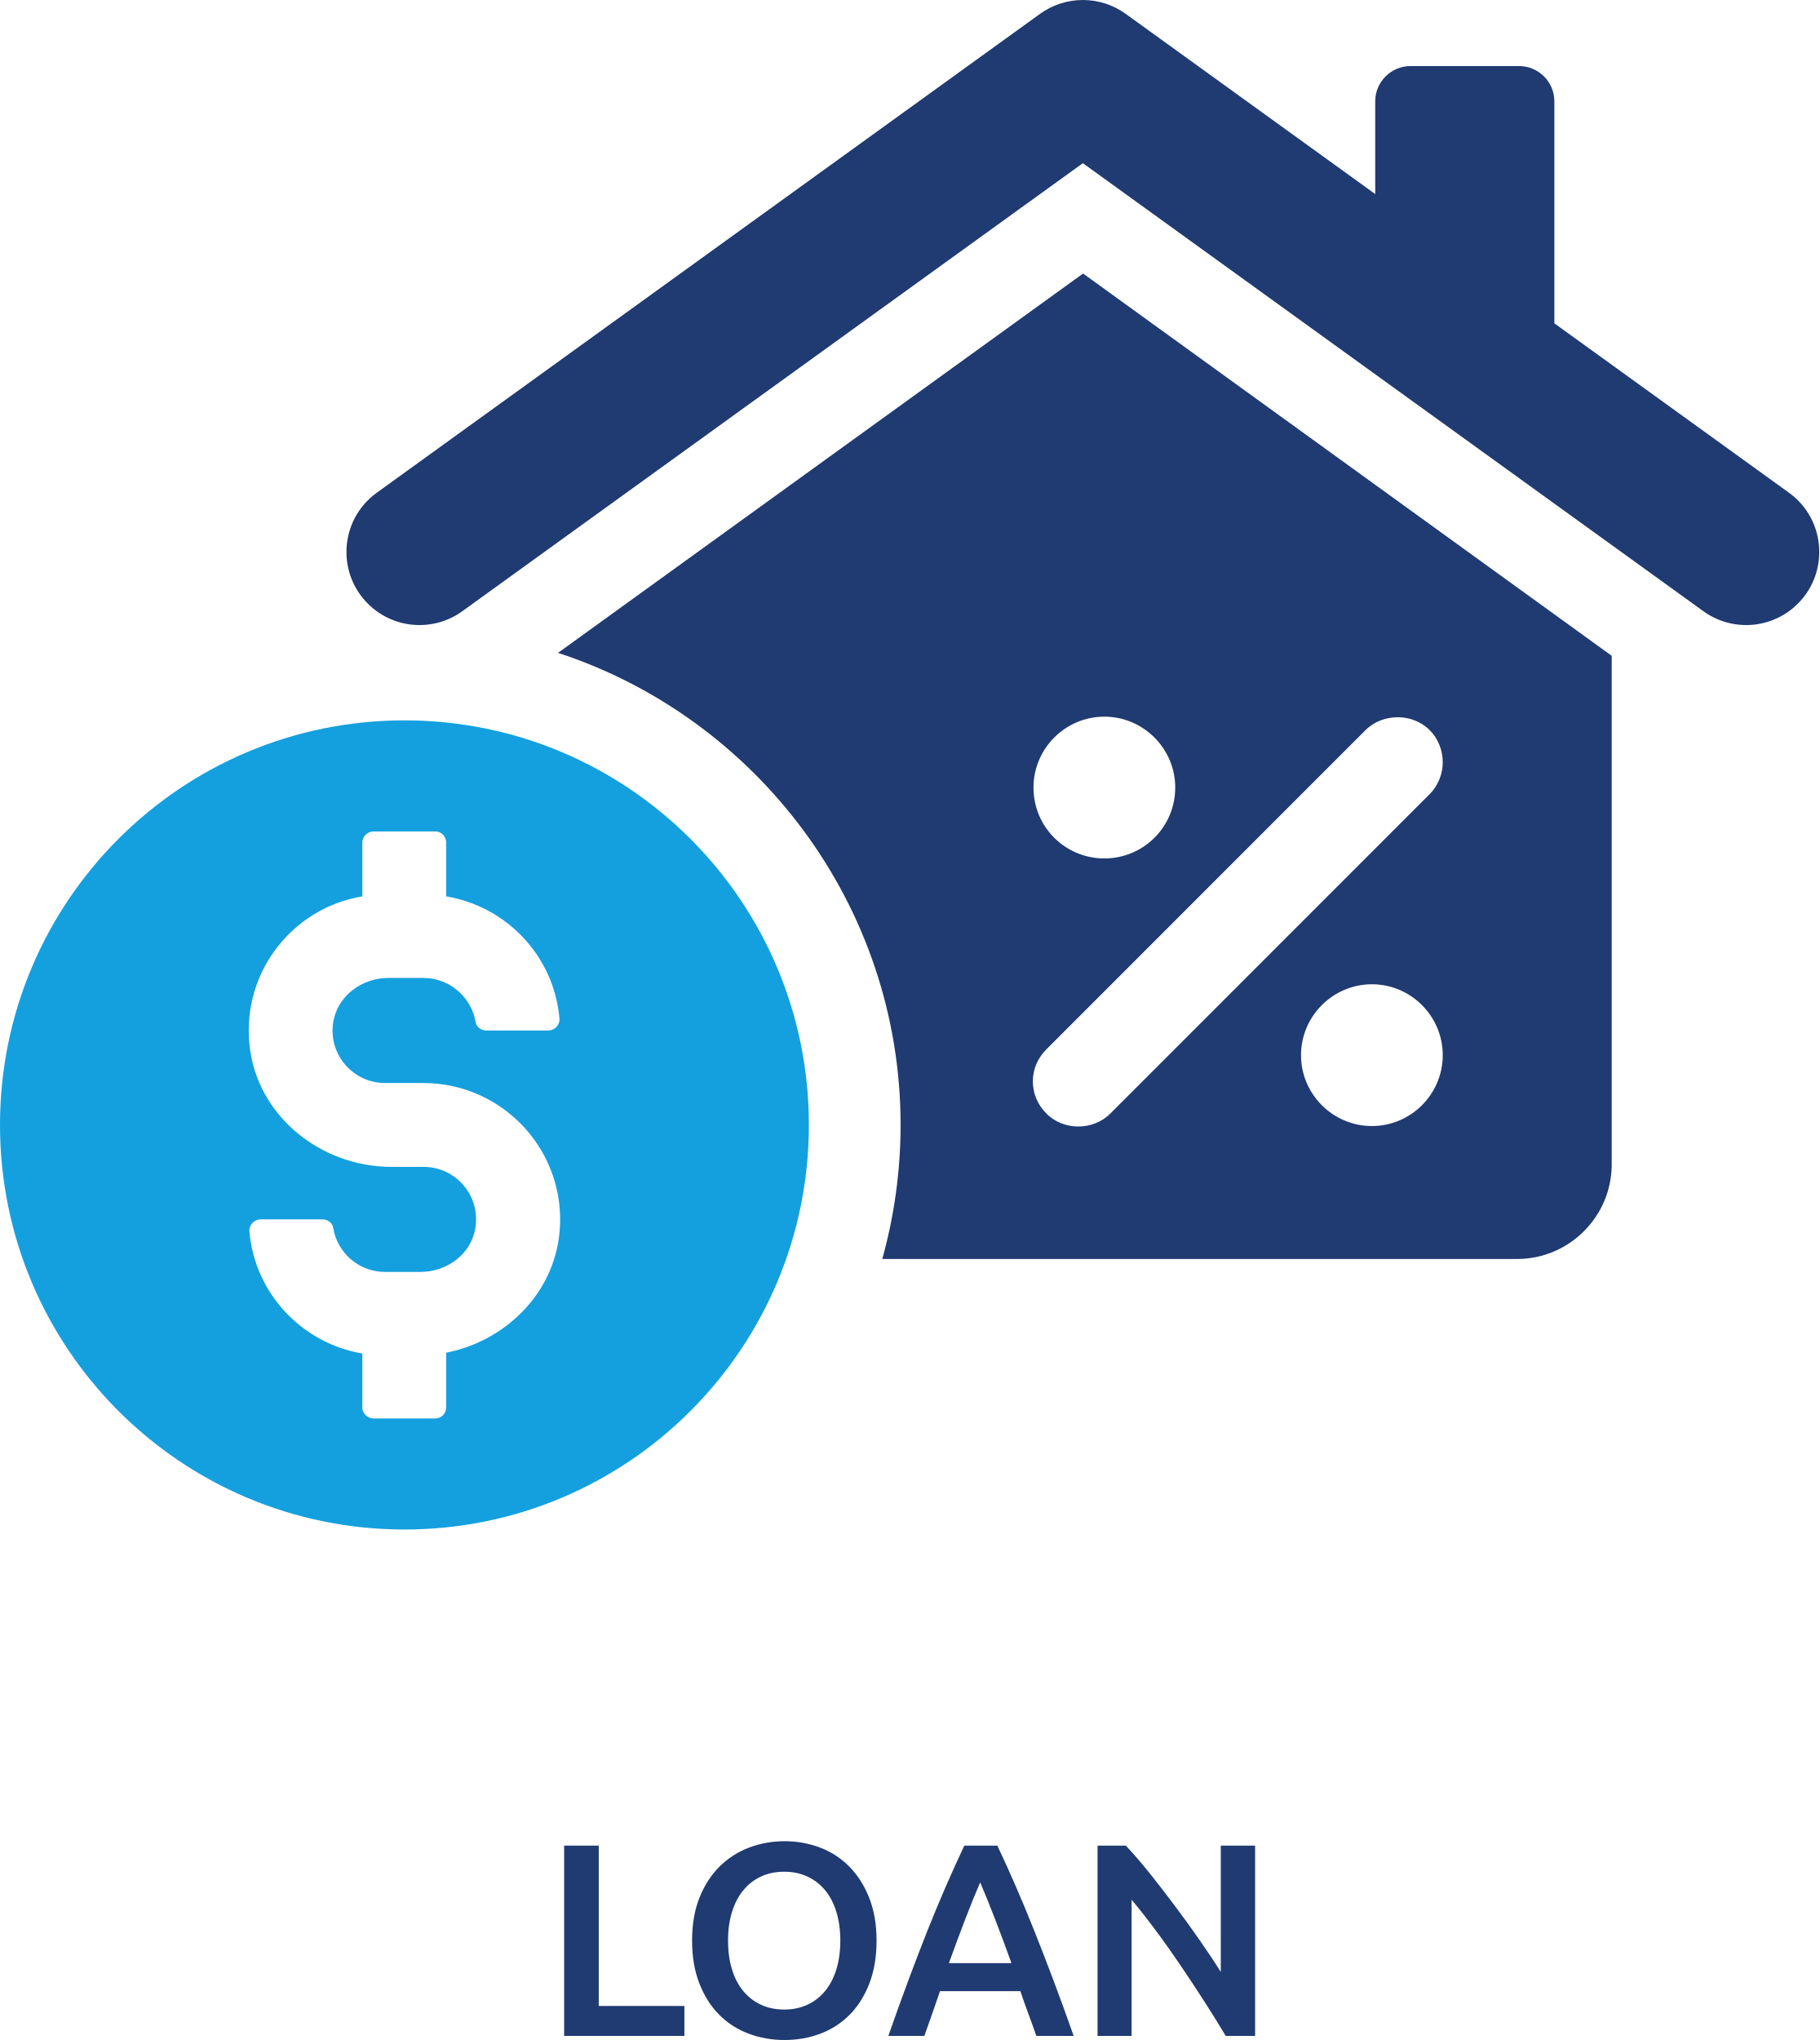
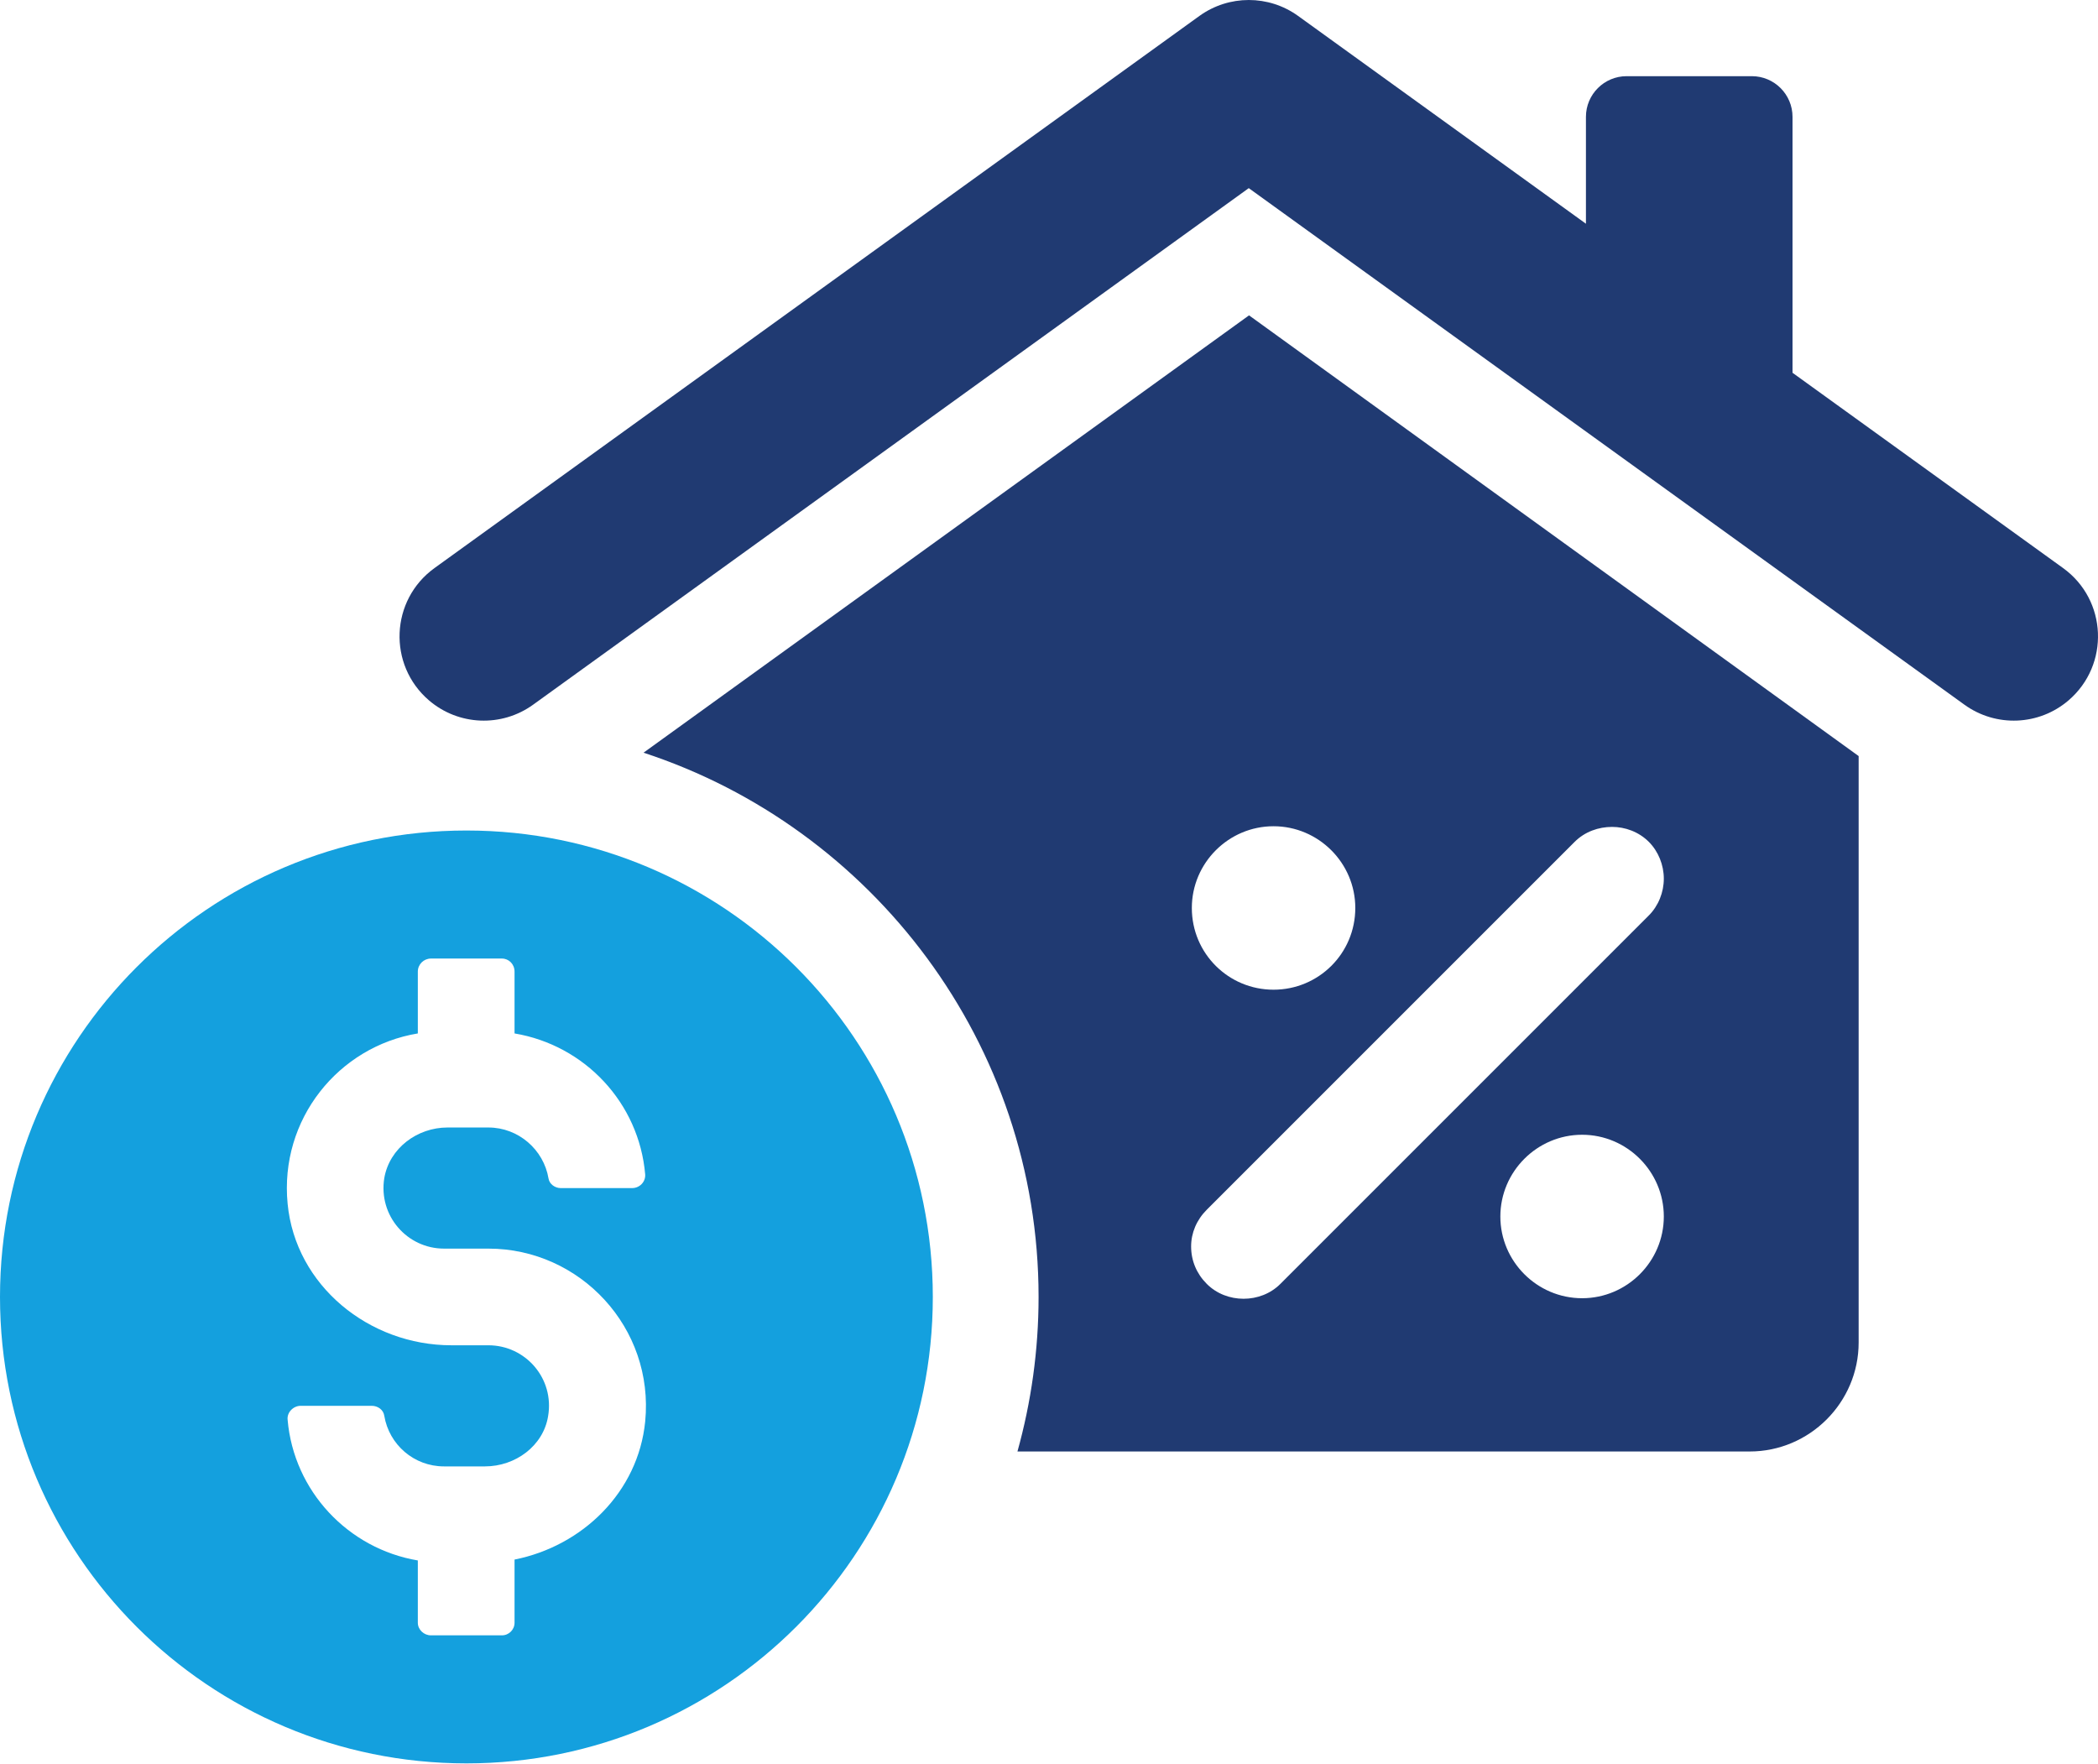
- <svg xmlns="http://www.w3.org/2000/svg" version="1.1" id="svg48" width="504.669" height="565.75" viewBox="0 0 504.669 565.75">
+ <svg xmlns="http://www.w3.org/2000/svg" version="1.1" id="svg48" width="504.669" height="424.177" viewBox="0 0 504.669 424.177">
  <defs id="defs52" />
  <g id="g56" transform="matrix(1.333333,0,0,-1.333333,-1638.013,1502.817)">
-     <path d="m 1370.9,709.88 v -6.23 h -25.02 v 39.58 h 7.2 v -33.35 h 17.82" style="fill:#203a72;fill-opacity:1;fill-rule:nonzero;stroke:none;stroke-width:0.1" id="path200" />
-     <path d="m 1379.98,723.47 c 0,-2.17 0.26,-4.14 0.8,-5.91 0.53,-1.77 1.3,-3.27 2.31,-4.51 1.01,-1.24 2.24,-2.21 3.68,-2.89 1.45,-0.68 3.09,-1.03 4.92,-1.03 1.78,0 3.4,0.35 4.85,1.03 1.45,0.68 2.68,1.65 3.68,2.89 1.01,1.24 1.78,2.74 2.32,4.51 0.53,1.77 0.8,3.74 0.8,5.91 0,2.17 -0.27,4.14 -0.8,5.92 -0.54,1.77 -1.31,3.27 -2.32,4.51 -1,1.22 -2.23,2.19 -3.68,2.87 -1.45,0.7 -3.07,1.03 -4.85,1.03 -1.83,0 -3.47,-0.33 -4.92,-1.03 -1.44,-0.68 -2.67,-1.65 -3.68,-2.91 -1.01,-1.25 -1.78,-2.75 -2.31,-4.51 -0.54,-1.75 -0.8,-3.71 -0.8,-5.88 z m 30.9,0 c 0,-3.39 -0.51,-6.38 -1.52,-8.97 -1.01,-2.59 -2.38,-4.75 -4.11,-6.48 -1.73,-1.74 -3.76,-3.04 -6.08,-3.91 -2.32,-0.88 -4.8,-1.31 -7.43,-1.31 -2.63,0 -5.11,0.43 -7.45,1.31 -2.34,0.87 -4.38,2.17 -6.11,3.91 -1.74,1.73 -3.12,3.89 -4.14,6.48 -1.03,2.59 -1.54,5.58 -1.54,8.97 0,3.39 0.51,6.37 1.54,8.94 1.02,2.57 2.43,4.73 4.19,6.48 1.78,1.75 3.82,3.06 6.15,3.94 2.32,0.87 4.77,1.32 7.36,1.32 2.59,0 5.05,-0.45 7.37,-1.32 2.32,-0.88 4.35,-2.19 6.08,-3.94 1.74,-1.75 3.12,-3.91 4.14,-6.48 1.03,-2.57 1.55,-5.55 1.55,-8.94" style="fill:#203a72;fill-opacity:1;fill-rule:nonzero;stroke:none;stroke-width:0.1" id="path202" />
-     <path d="m 1432.44,735.58 c -0.88,-2.02 -1.88,-4.47 -3,-7.37 -1.12,-2.89 -2.29,-6.04 -3.51,-9.42 h 13.02 c -1.22,3.38 -2.4,6.54 -3.54,9.48 -1.14,2.92 -2.13,5.37 -2.97,7.31 z m 11.68,-31.93 c -0.54,1.57 -1.09,3.1 -1.66,4.63 -0.57,1.52 -1.13,3.08 -1.66,4.68 h -16.72 c -0.54,-1.6 -1.08,-3.17 -1.63,-4.71 -0.55,-1.55 -1.1,-3.07 -1.63,-4.6 h -7.49 c 1.48,4.23 2.89,8.13 4.22,11.7 1.34,3.59 2.64,6.98 3.91,10.18 1.28,3.2 2.54,6.23 3.8,9.14 1.26,2.88 2.55,5.75 3.88,8.56 h 6.87 c 1.33,-2.81 2.63,-5.68 3.88,-8.56 1.26,-2.91 2.53,-5.94 3.8,-9.14 1.28,-3.2 2.59,-6.59 3.94,-10.18 1.35,-3.57 2.77,-7.47 4.26,-11.7 h -7.77" style="fill:#203a72;fill-opacity:1;fill-rule:nonzero;stroke:none;stroke-width:0.1" id="path204" />
-     <path d="m 1483.53,703.65 c -1.3,2.17 -2.74,4.5 -4.34,6.99 -1.6,2.5 -3.26,5.01 -4.97,7.54 -1.72,2.54 -3.46,5 -5.23,7.38 -1.77,2.37 -3.45,4.52 -5.05,6.42 v -28.33 h -7.08 v 39.58 h 5.88 c 1.52,-1.6 3.16,-3.5 4.91,-5.68 1.75,-2.19 3.51,-4.47 5.28,-6.83 1.77,-2.36 3.49,-4.73 5.14,-7.11 1.66,-2.38 3.14,-4.6 4.43,-6.66 v 26.28 h 7.14 v -39.58 h -6.11" style="fill:#203a72;fill-opacity:1;fill-rule:nonzero;stroke:none;stroke-width:0.1" id="path206" />
    <path d="m 1600.71,1024.63 -48.81,35.23 v 46.17 c 0,4.05 -3.29,7.34 -7.34,7.34 h -22.59 c -4.05,0 -7.34,-3.29 -7.34,-7.34 v -19.28 l -51.93,37.49 c -5.31,3.83 -12.48,3.83 -17.8,0 l -138,-99.61 c -7.98,-5.76 -8.47,-17.46 -1,-23.87 5.33,-4.57 13.1,-4.89 18.79,-0.78 l 129.11,93.19 129.11,-93.19 c 5.69,-4.11 13.46,-3.79 18.79,0.78 7.47,6.41 6.99,18.11 -0.99,23.87" style="fill:#203a72;fill-opacity:1;fill-rule:nonzero;stroke:none;stroke-width:0.1" id="path390" />
    <path d="m 1525.98,961.96 -66.48,-66.48 c -3.56,-3.57 -9.71,-3.57 -13.27,0 -1.84,1.84 -2.83,4.18 -2.83,6.76 0,2.45 0.99,4.79 2.83,6.63 l 66.36,66.36 c 1.84,1.84 4.3,2.7 6.76,2.7 2.33,0 4.79,-0.86 6.63,-2.7 1.72,-1.72 2.7,-4.18 2.7,-6.64 0,-2.46 -0.98,-4.91 -2.7,-6.63 z m -12.04,-69.06 c -8.11,0 -14.75,6.63 -14.75,14.74 0,8.11 6.64,14.75 14.75,14.75 8.11,0 14.74,-6.64 14.74,-14.75 0,-8.11 -6.63,-14.74 -14.74,-14.74 z m -55.67,85.15 c 8.11,0 14.75,-6.63 14.75,-14.74 0,-8.23 -6.64,-14.75 -14.75,-14.75 -8.11,0 -14.74,6.52 -14.74,14.75 0,8.11 6.63,14.74 14.74,14.74 z m -4.42,92.17 -109.24,-78.9 c 41.29,-13.51 71.27,-52.47 71.27,-98.18 0,-9.7 -1.35,-19.04 -3.81,-27.89 h 132.1 c 10.81,0 19.66,8.85 19.66,19.66 v 105.8 l -109.98,79.51" style="fill:#203a72;fill-opacity:1;fill-rule:nonzero;stroke:none;stroke-width:0.1" id="path392" />
    <path d="m 1308.61,901.85 h 8.01 c 16.58,0 29.94,-14.3 28.29,-31.19 -1.26,-12.73 -11.31,-22.47 -23.57,-24.91 v -11.39 c 0,-1.26 -1.02,-2.28 -2.28,-2.28 h -12.81 c -1.26,0 -2.36,1.02 -2.36,2.28 v 11.23 c -12.56,2.12 -22.38,12.5 -23.49,25.38 -0.15,1.34 1.03,2.52 2.36,2.52 h 12.81 c 1.1,0 2.12,-0.71 2.27,-1.81 0.87,-5.19 5.35,-9.12 10.77,-9.12 h 7.39 c 5.5,0 10.52,3.7 11.39,9.04 1.18,6.84 -4.09,12.81 -10.77,12.81 h -6.67 c -14.85,0 -28.13,10.76 -29.55,25.53 -1.49,15.25 9.19,28.37 23.49,30.73 v 11.15 c 0,1.34 1.1,2.36 2.36,2.36 h 12.81 c 1.26,0 2.28,-1.02 2.28,-2.36 v -11.15 c 12.65,-2.12 22.47,-12.5 23.57,-25.46 0.08,-1.33 -1.02,-2.44 -2.35,-2.44 h -12.9 c -1.01,0 -2.03,0.71 -2.19,1.73 -0.87,5.19 -5.42,9.2 -10.85,9.2 h -7.38 c -5.42,0 -10.45,-3.69 -11.4,-9.12 -1.1,-6.84 4.17,-12.73 10.77,-12.73 z m 4.05,75.43 c -46.48,0 -84.15,-37.68 -84.15,-84.15 0,-46.47 37.67,-84.15 84.15,-84.15 46.47,0 84.14,37.68 84.14,84.15 0,46.47 -37.67,84.15 -84.14,84.15" style="fill:#14a0de;fill-opacity:1;fill-rule:nonzero;stroke:none;stroke-width:0.1" id="path394" />
  </g>
</svg>
